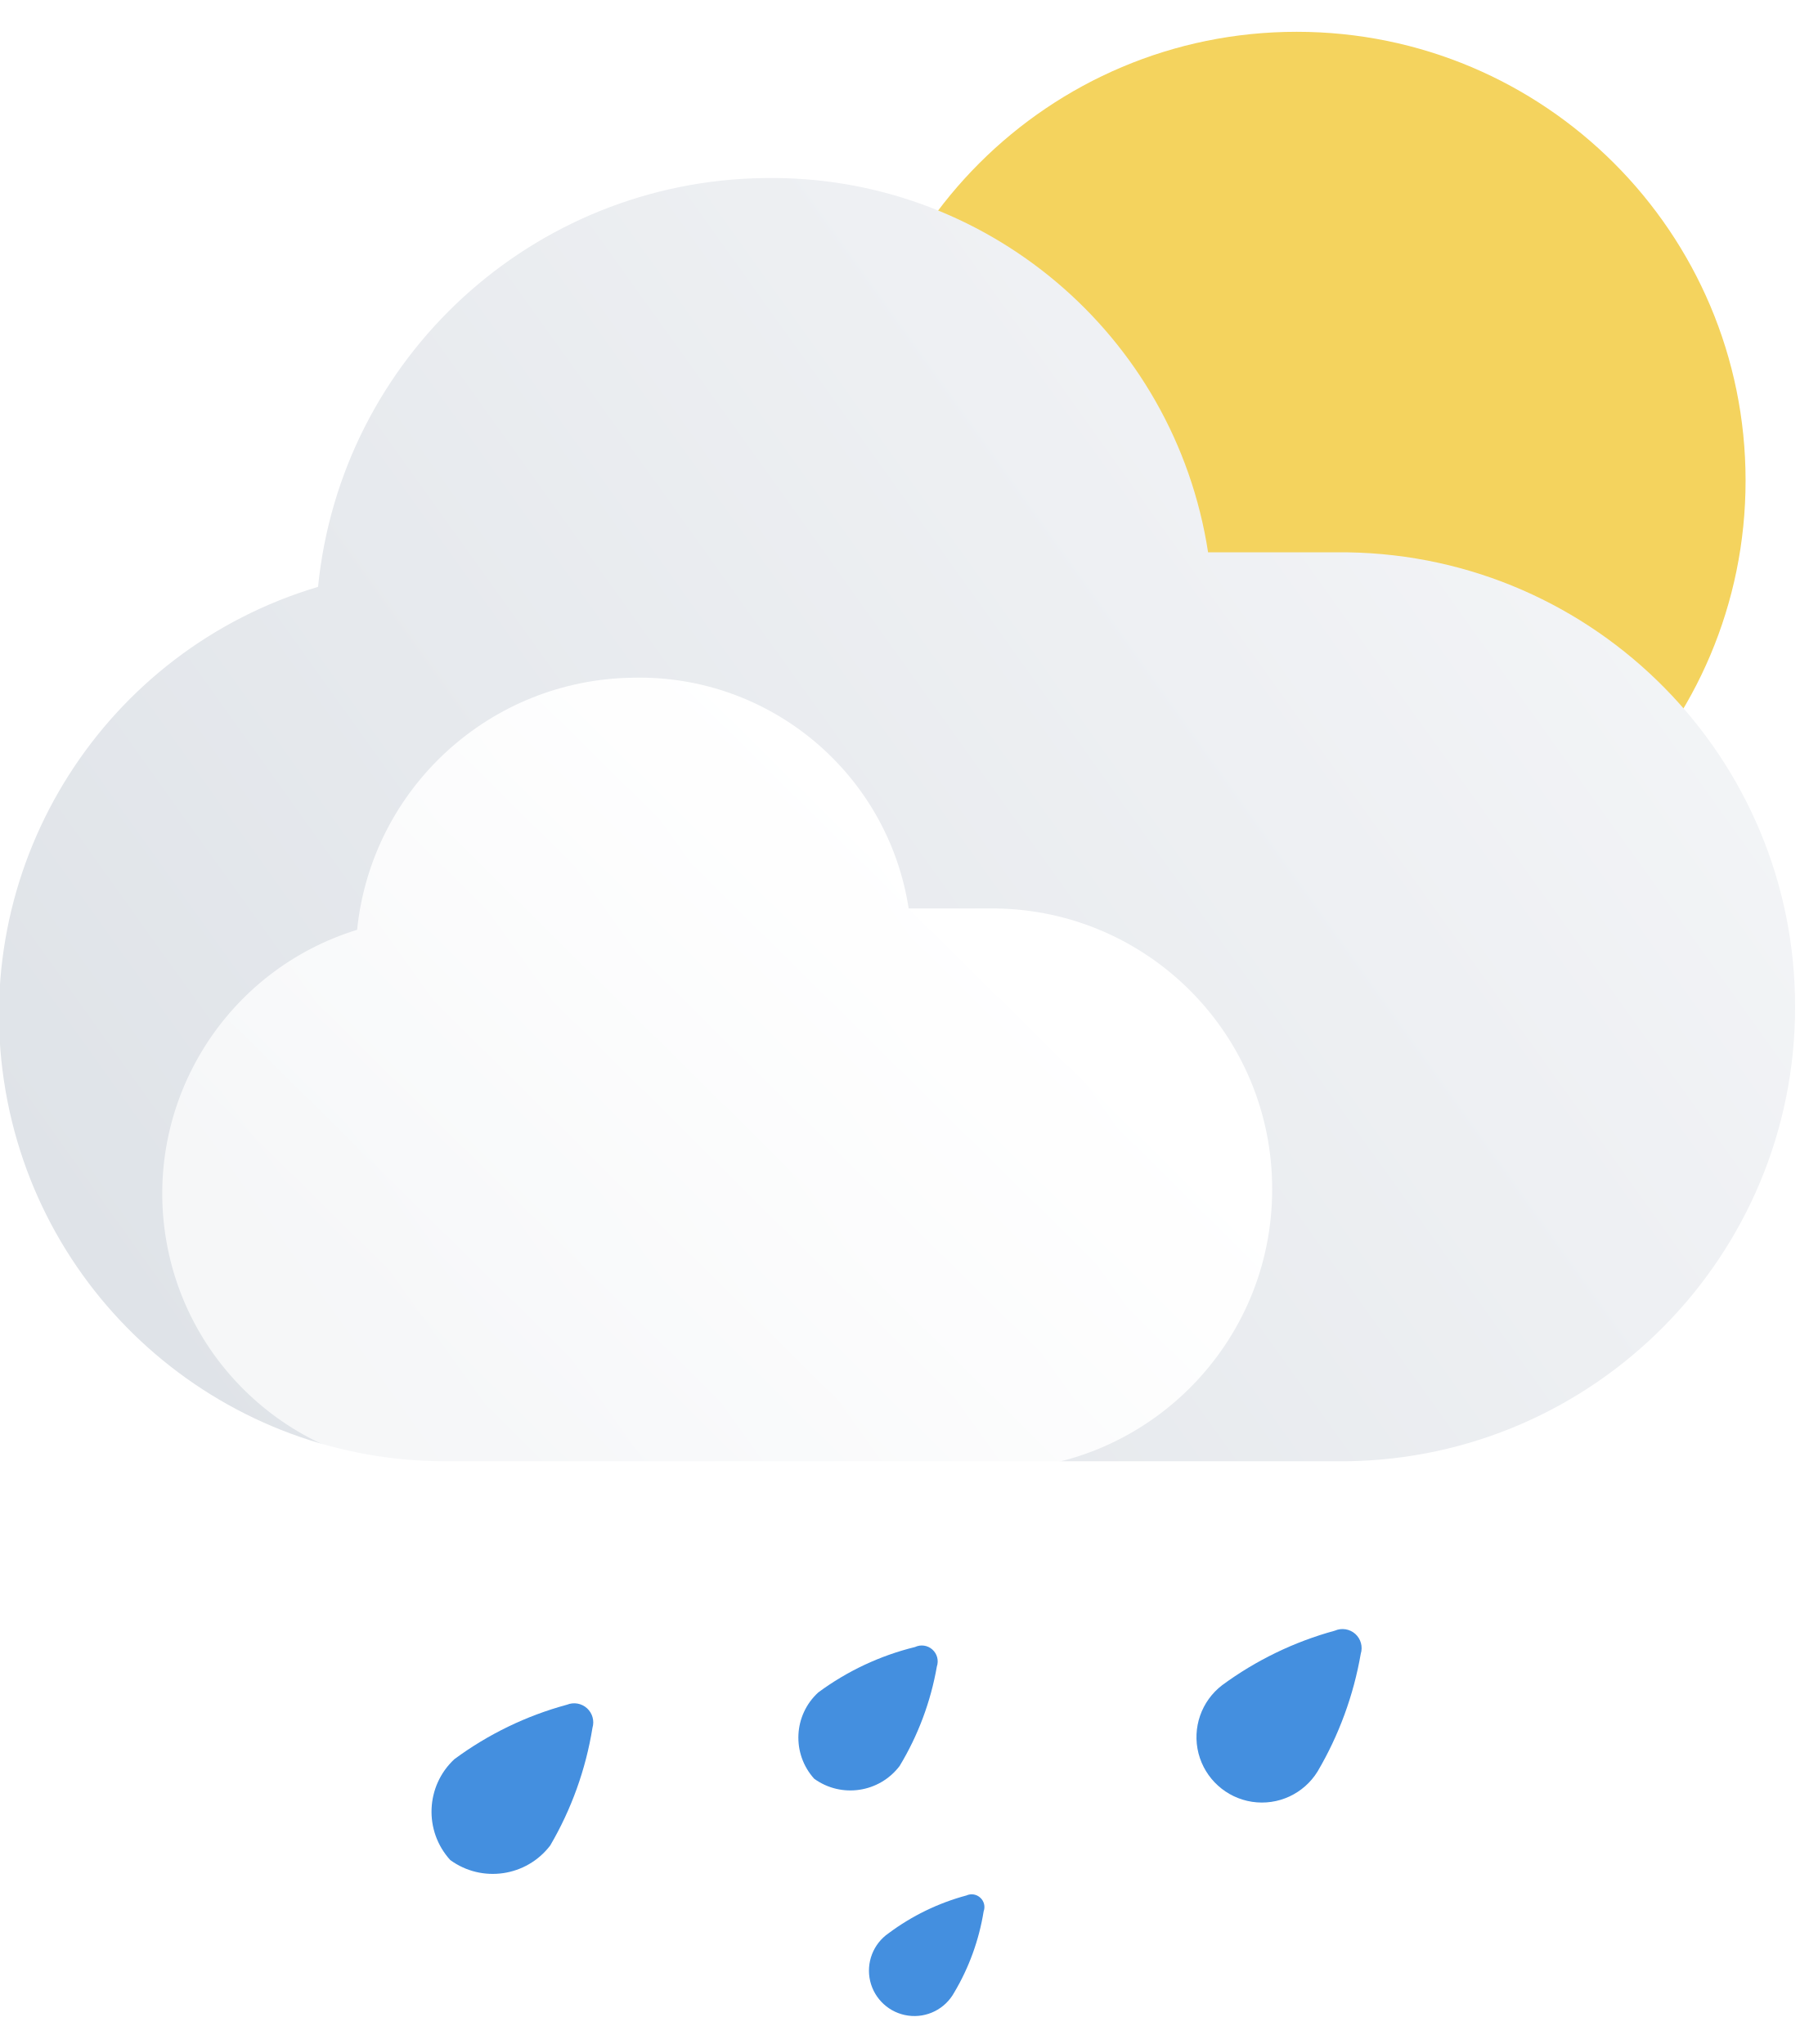
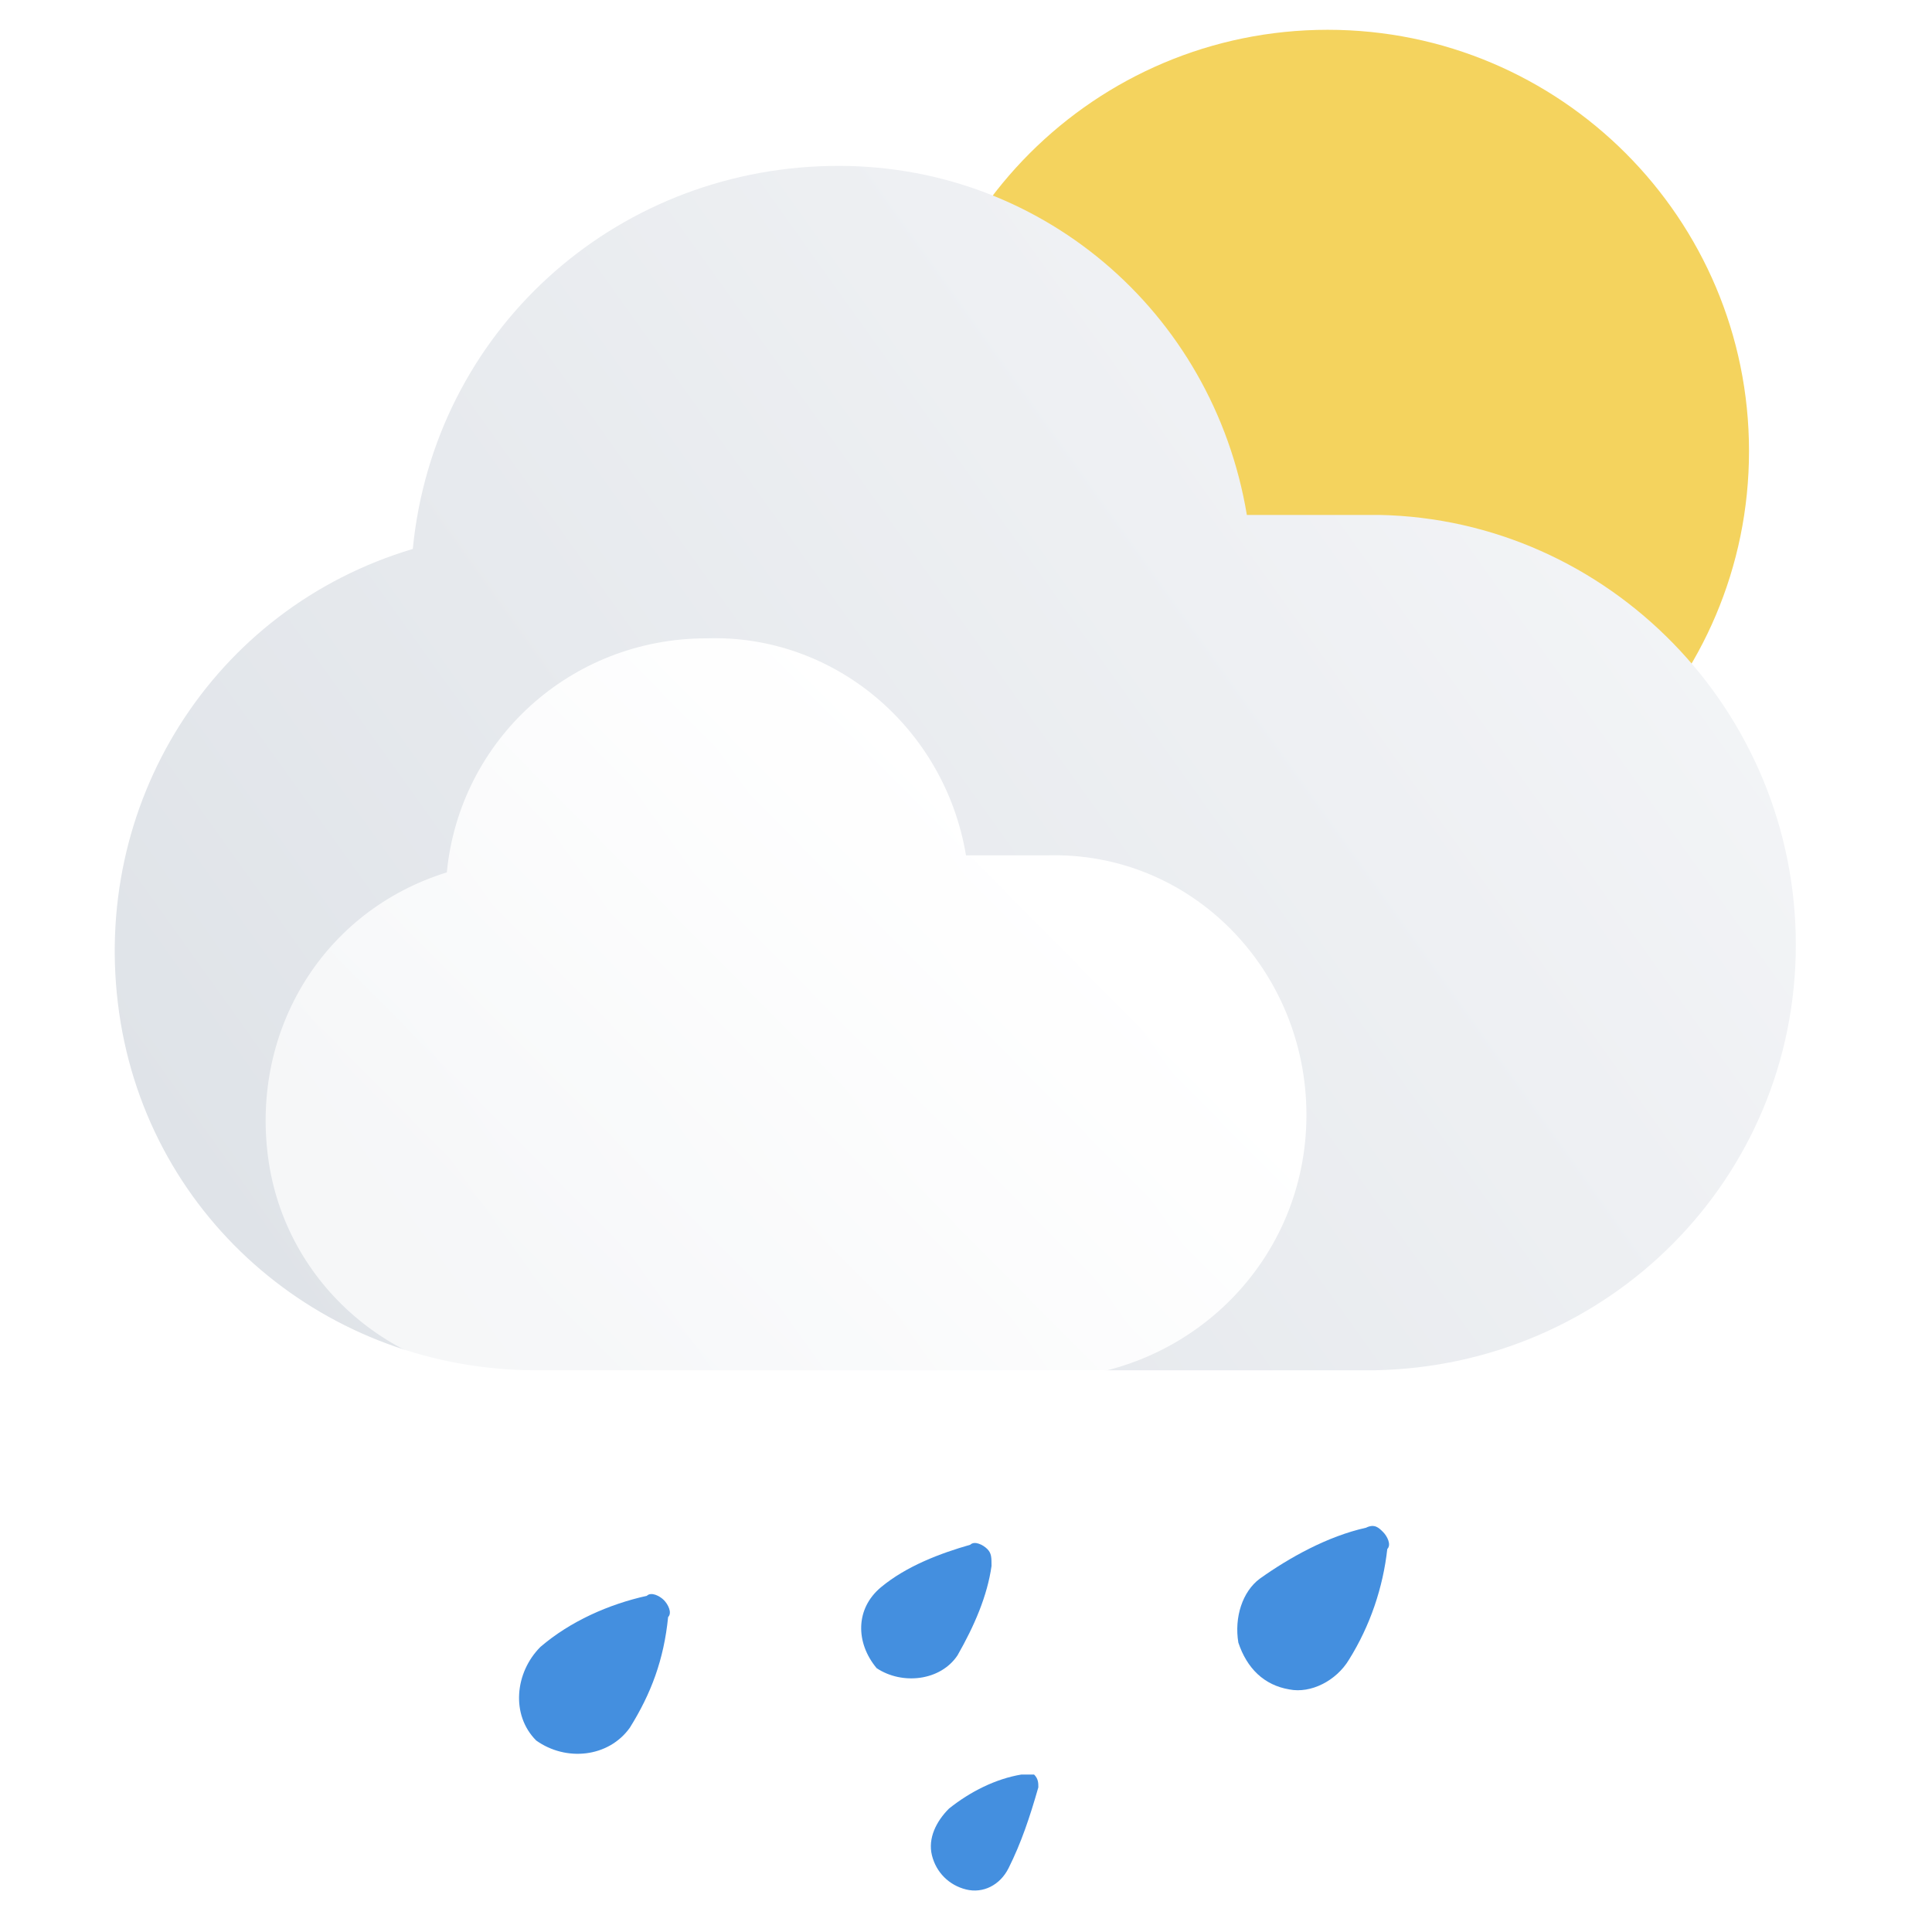
- <svg xmlns="http://www.w3.org/2000/svg" width="40px" height="45px" viewBox="0 0 40 45" version="1.1">
-   <defs>
-     <linearGradient x1="100%" y1="24.463%" x2="0%" y2="75.537%" id="linearGradient-1">
-       <stop stop-color="#F5F6F8" offset="0%" />
-       <stop stop-color="#DFE3E8" offset="100%" />
-     </linearGradient>
-     <linearGradient x1="18.743%" y1="78.528%" x2="79.287%" y2="35.272%" id="linearGradient-2">
-       <stop stop-color="#FFFFFF" stop-opacity="0.7" offset="1%" />
-       <stop stop-color="#FFFFFF" offset="100%" />
-     </linearGradient>
-   </defs>
-   <g id="Page-1" stroke="none" stroke-width="1" fill="none" fill-rule="evenodd">
-     <g id="Mobile" transform="translate(-262, -6)" fill-rule="nonzero">
-       <g id="10d" transform="translate(261, 6)">
-         <circle id="Oval" fill="#F4D35E" cx="29.54" cy="10.58" r="9.88" />
-         <path d="M40.51,22.17 C40.51,27.646 36.106,32.104 30.63,32.171 L10.88,32.171 C5.986,32.206 1.811,28.635 1.087,23.795 C0.362,18.954 3.31,14.318 8,12.92 C8.508,7.859 12.734,3.986 17.82,3.92 C22.679,3.838 26.851,7.357 27.59,12.16 L30.66,12.16 C36.128,12.242 40.516,16.701 40.51,22.17 Z" id="path-2" fill="url(#linearGradient-1)" />
-         <path d="M29,26.19 C29,29.574 26.274,32.327 22.89,32.36 L10.65,32.36 C7.642,32.359 5.087,30.159 4.639,27.185 C4.192,24.211 5.986,21.356 8.86,20.47 C9.18,17.347 11.791,14.96 14.93,14.92 C17.942,14.849 20.539,17.023 21,20 L22.9,20 C26.288,20.038 29.011,22.802 29,26.19 Z" id="Path" fill="url(#linearGradient-2)" />
-         <path d="M13.11,40.63 C12.585,41.317 11.608,41.459 10.91,40.95 C10.327,40.31 10.367,39.32 11,38.73 C11.745,38.179 12.586,37.772 13.48,37.53 C13.63,37.469 13.801,37.5 13.921,37.609 C14.04,37.718 14.086,37.885 14.04,38.04 C13.893,38.953 13.577,39.832 13.11,40.63 L13.11,40.63 Z" id="Path" fill="#3083DC" opacity="0.9" />
-         <path d="M30,39 C29.697,39.492 29.129,39.755 28.558,39.668 C27.987,39.581 27.523,39.161 27.379,38.602 C27.236,38.042 27.441,37.451 27.9,37.1 C28.646,36.551 29.487,36.144 30.38,35.9 C30.531,35.834 30.706,35.862 30.829,35.971 C30.952,36.081 30.999,36.253 30.95,36.41 C30.792,37.323 30.47,38.201 30,39 L30,39 Z" id="Path" fill="#3083DC" opacity="0.9" />
-         <path d="M22,43.87 C21.8,44.231 21.398,44.432 20.989,44.375 C20.58,44.319 20.247,44.016 20.152,43.614 C20.058,43.213 20.219,42.794 20.56,42.56 C21.072,42.178 21.653,41.896 22.27,41.73 C22.373,41.683 22.493,41.702 22.576,41.779 C22.66,41.855 22.689,41.974 22.65,42.08 C22.548,42.712 22.328,43.32 22,43.87 Z" id="Path" fill="#3083DC" opacity="0.9" />
-         <path d="M20.8,38.88 C20.353,39.468 19.519,39.593 18.92,39.16 C18.423,38.609 18.463,37.761 19.01,37.26 C19.647,36.789 20.371,36.449 21.14,36.26 C21.267,36.2 21.418,36.222 21.522,36.316 C21.627,36.41 21.665,36.557 21.62,36.69 C21.485,37.464 21.207,38.207 20.8,38.88 L20.8,38.88 Z" id="Path" fill="#3083DC" opacity="0.9" />
+ <svg xmlns="http://www.w3.org/2000/svg" version="1.1" id="Layer_1" x="0px" y="0px" viewBox="0 0 45.4 45" style="enable-background:new 0 0 45.4 45;" xml:space="preserve">
+   <style type="text/css">
+ 	.st0{fill:#F4D35E;}
+ 	.st1{fill:url(#path-2_1_);}
+ 	.st2{fill:url(#Path_1_);}
+ 	.st3{opacity:0.9;fill:#3083DC;enable-background:new    ;}
+ </style>
+   <g id="Page-1">
+     <g id="Mobile" transform="translate(-262, -6)">
+       <g transform="translate(261, 6)">
+         <circle id="Oval" class="st0" cx="32.2" cy="10.6" r="9.9" />
+         <linearGradient id="path-2_1_" gradientUnits="userSpaceOnUse" x1="-136.634" y1="273.766" x2="-137.634" y2="273.256" gradientTransform="matrix(39.5324 0 0 -28.2524 5445.376 7746.402)">
+           <stop offset="0" style="stop-color:#F5F6F8" />
+           <stop offset="1" style="stop-color:#DFE3E8" />
+         </linearGradient>
+         <path id="path-2" class="st1" d="M43.2,22.2c0,5.5-4.4,9.9-9.9,10H13.6c-4.9,0-9.1-3.5-9.8-8.4s2.2-9.5,6.9-10.9     c0.5-5.1,4.7-8.9,9.8-9c4.9-0.1,9,3.4,9.8,8.2h3.1C38.8,12.2,43.2,16.7,43.2,22.2z" />
+         <linearGradient id="Path_1_" gradientUnits="userSpaceOnUse" x1="-135.197" y1="268.084" x2="-134.591" y2="268.516" gradientTransform="matrix(24.4289 0 0 -17.4417 3314.547 4704.447)">
+           <stop offset="1.000000e-02" style="stop-color:#FFFFFF;stop-opacity:0.7" />
+           <stop offset="1" style="stop-color:#FFFFFF" />
+         </linearGradient>
+         <path id="Path" class="st2" d="M31.7,26.2c0,3.4-2.7,6.1-6.1,6.2H13.3c-3,0-5.6-2.2-6-5.2s1.3-5.8,4.2-6.7     c0.3-3.1,2.9-5.5,6.1-5.5c3-0.1,5.6,2.1,6.1,5.1h1.9C29,20,31.7,22.8,31.7,26.2z" />
+         <path class="st3" d="M15.8,40.6c-0.5,0.7-1.5,0.8-2.2,0.3c-0.6-0.6-0.5-1.6,0.1-2.2c0.7-0.6,1.6-1,2.5-1.2c0.1-0.1,0.3,0,0.4,0.1     s0.2,0.3,0.1,0.4C16.6,39,16.3,39.8,15.8,40.6L15.8,40.6z" />
+         <path class="st3" d="M32.7,39c-0.3,0.5-0.9,0.8-1.4,0.7c-0.6-0.1-1-0.5-1.2-1.1c-0.1-0.6,0.1-1.2,0.5-1.5c0.7-0.5,1.6-1,2.5-1.2     c0.2-0.1,0.3,0,0.4,0.1c0.1,0.1,0.2,0.3,0.1,0.4C33.5,37.3,33.2,38.2,32.7,39L32.7,39z" />
+         <path class="st3" d="M24.7,43.9c-0.2,0.4-0.6,0.6-1,0.5s-0.7-0.4-0.8-0.8c-0.1-0.4,0.1-0.8,0.4-1.1c0.5-0.4,1.1-0.7,1.7-0.8     c0.1,0,0.2,0,0.3,0c0.1,0.1,0.1,0.2,0.1,0.3C25.2,42.7,25,43.3,24.7,43.9z" />
+         <path class="st3" d="M23.5,38.9c-0.4,0.6-1.3,0.7-1.9,0.3c-0.5-0.6-0.5-1.4,0.1-1.9c0.6-0.5,1.4-0.8,2.1-1c0.1-0.1,0.3,0,0.4,0.1     c0.1,0.1,0.1,0.2,0.1,0.4C24.2,37.5,23.9,38.2,23.5,38.9L23.5,38.9z" />
      </g>
    </g>
  </g>
</svg>
